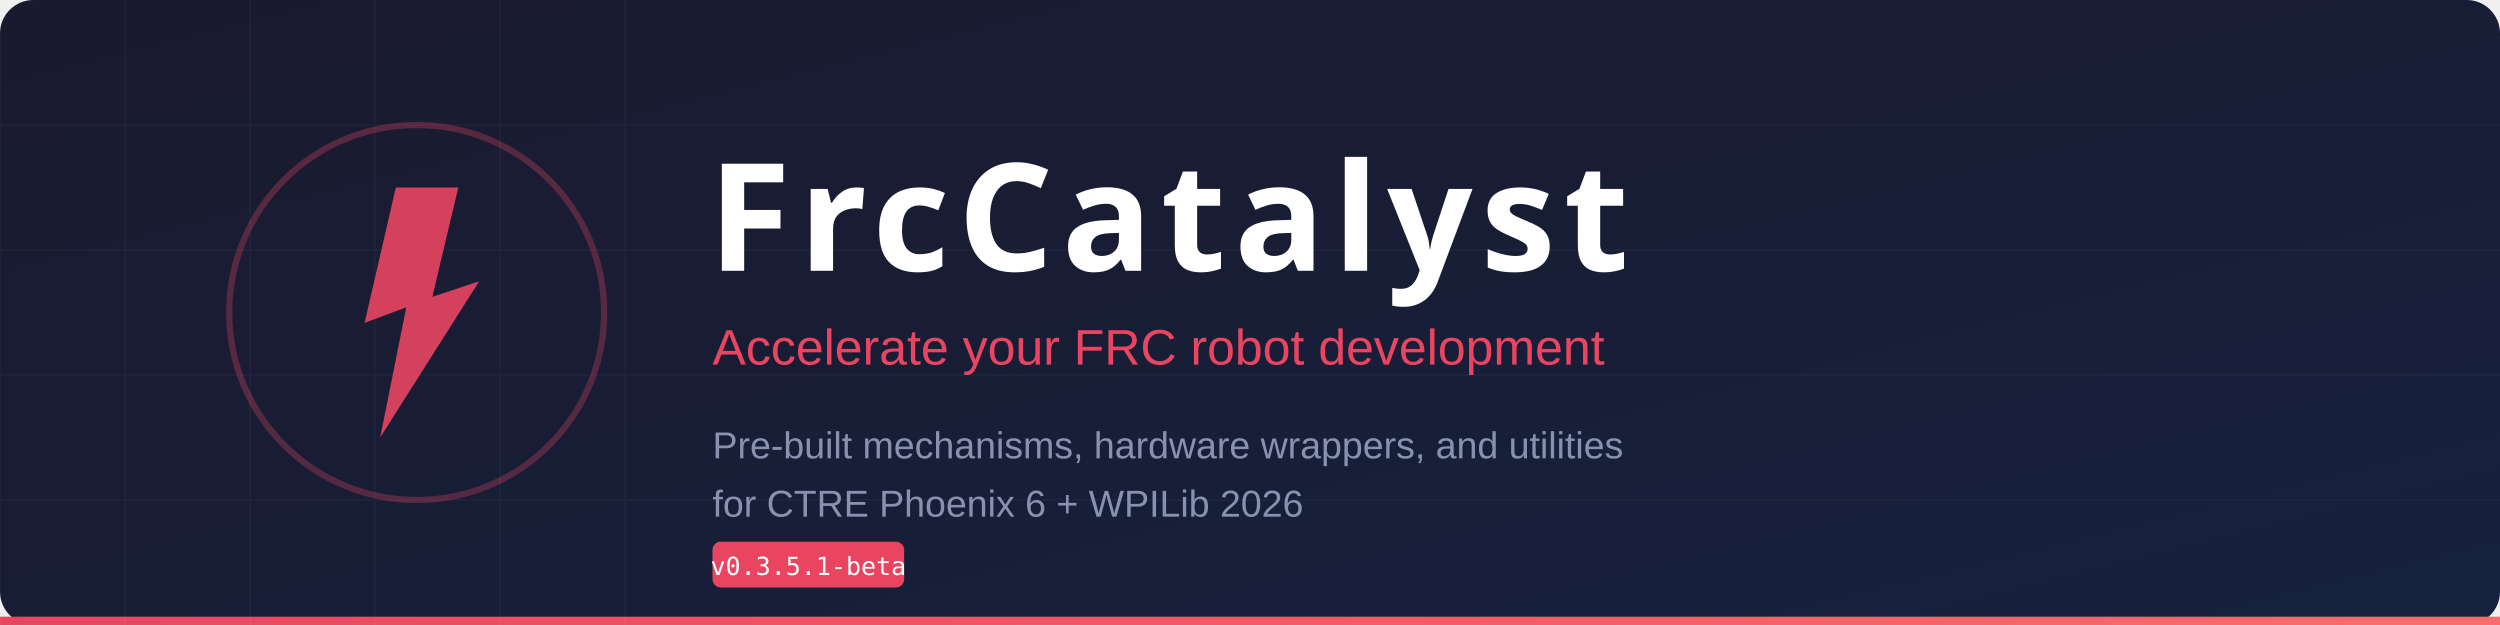
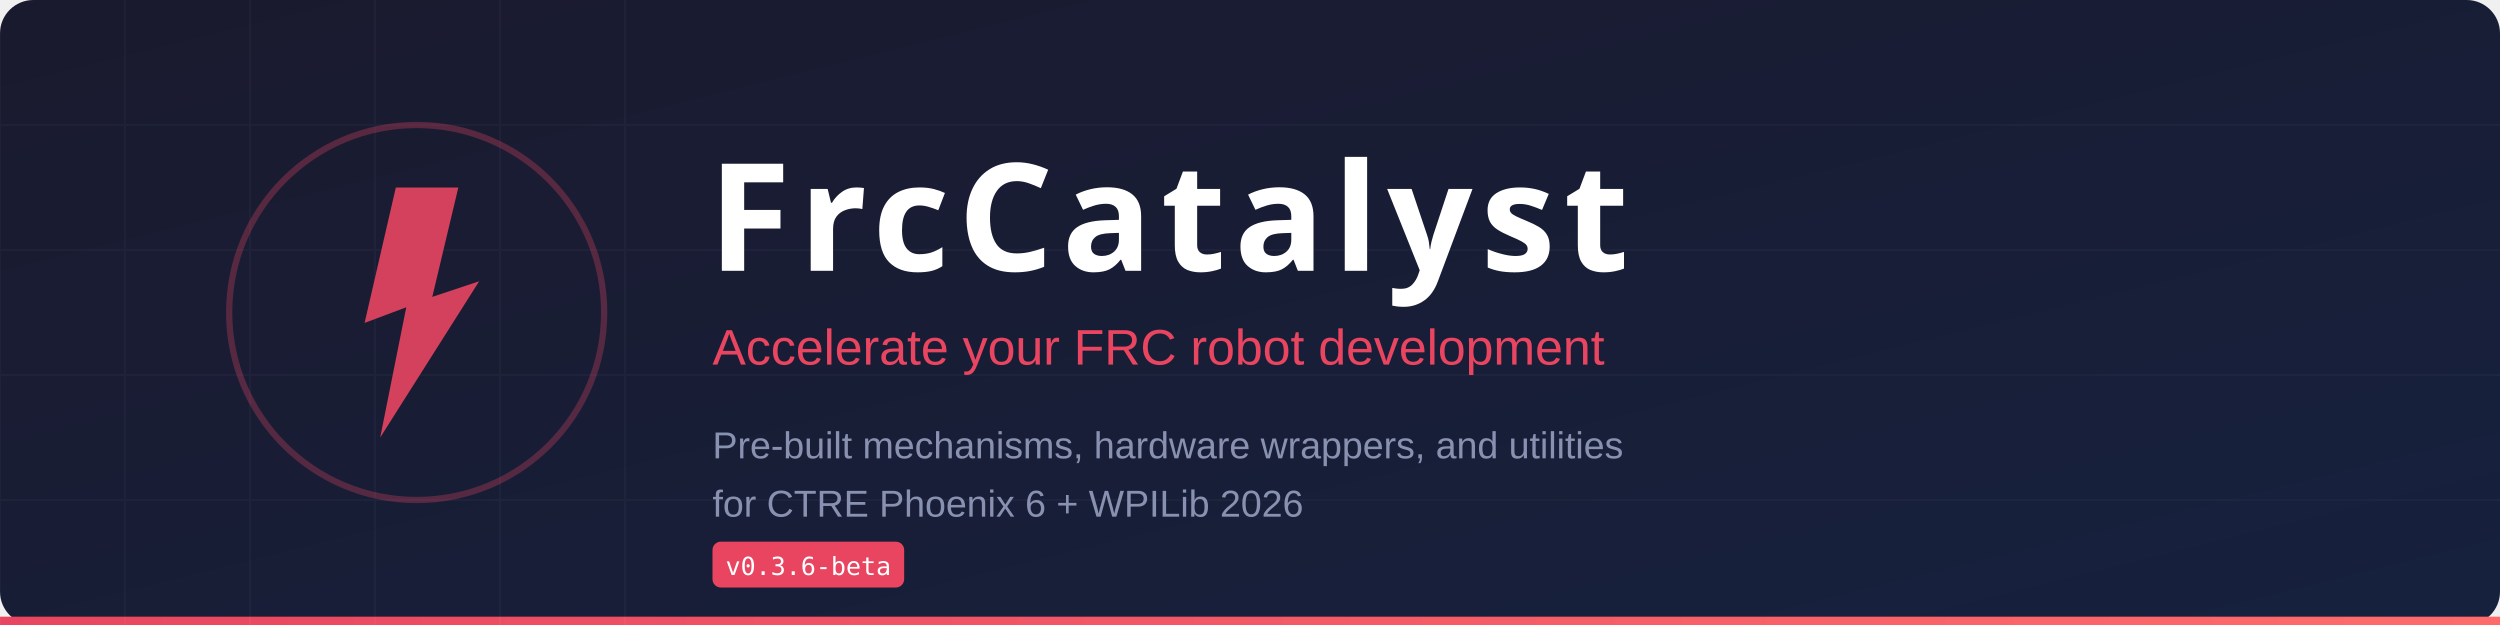
<svg xmlns="http://www.w3.org/2000/svg" viewBox="0 0 1200 300" width="1200" height="300">
  <defs>
    <linearGradient id="bannerBg" x1="0%" y1="0%" x2="100%" y2="100%">
      <stop offset="0%" style="stop-color:#1a1a2e;stop-opacity:1" />
      <stop offset="100%" style="stop-color:#16213e;stop-opacity:1" />
    </linearGradient>
    <linearGradient id="bannerAccent" x1="0%" y1="0%" x2="100%" y2="0%">
      <stop offset="0%" style="stop-color:#e94560;stop-opacity:1" />
      <stop offset="100%" style="stop-color:#ff6b6b;stop-opacity:1" />
    </linearGradient>
  </defs>
  <rect width="1200" height="300" rx="16" fill="url(#bannerBg)" />
  <rect x="0" y="296" width="1200" height="4" fill="url(#bannerAccent)" />
  <g opacity="0.03" stroke="#fff" stroke-width="1">
    <line x1="0" y1="0" x2="0" y2="300" />
    <line x1="60" y1="0" x2="60" y2="300" />
    <line x1="120" y1="0" x2="120" y2="300" />
    <line x1="180" y1="0" x2="180" y2="300" />
    <line x1="240" y1="0" x2="240" y2="300" />
    <line x1="300" y1="0" x2="300" y2="300" />
    <line x1="0" y1="60" x2="1200" y2="60" />
    <line x1="0" y1="120" x2="1200" y2="120" />
    <line x1="0" y1="180" x2="1200" y2="180" />
    <line x1="0" y1="240" x2="1200" y2="240" />
  </g>
  <g transform="translate(100,50) scale(0.5)">
    <circle cx="200" cy="200" r="180" fill="none" stroke="#e94560" stroke-width="6" opacity="0.3" />
    <path d="M180,80 L150,210 L190,195 L165,320 L260,170 L215,185 L240,80 Z" fill="#e94560" opacity="0.9" />
  </g>
  <text x="340" y="130" font-family="Arial Black, sans-serif" font-weight="900" font-size="72" fill="#ffffff" letter-spacing="4">FrcCatalyst</text>
  <text x="342" y="175" font-family="Arial, sans-serif" font-weight="400" font-size="24" fill="#e94560">Accelerate your FRC robot development</text>
  <text x="342" y="220" font-family="Arial, sans-serif" font-weight="300" font-size="18" fill="#8892b0">Pre-built mechanisms, hardware wrappers, and utilities</text>
  <text x="342" y="248" font-family="Arial, sans-serif" font-weight="300" font-size="18" fill="#8892b0">for CTRE Phoenix 6 + WPILib 2026</text>
  <rect x="342" y="260" width="92" height="22" rx="4" fill="#e94560" />
-   <text x="388" y="276" text-anchor="middle" font-family="monospace" font-size="12" fill="#fff">v0.3.5.1-beta</text>
+   <text x="388" y="276" text-anchor="middle" font-family="monospace" font-size="12" fill="#fff">v0.3.6-beta</text>
</svg>
